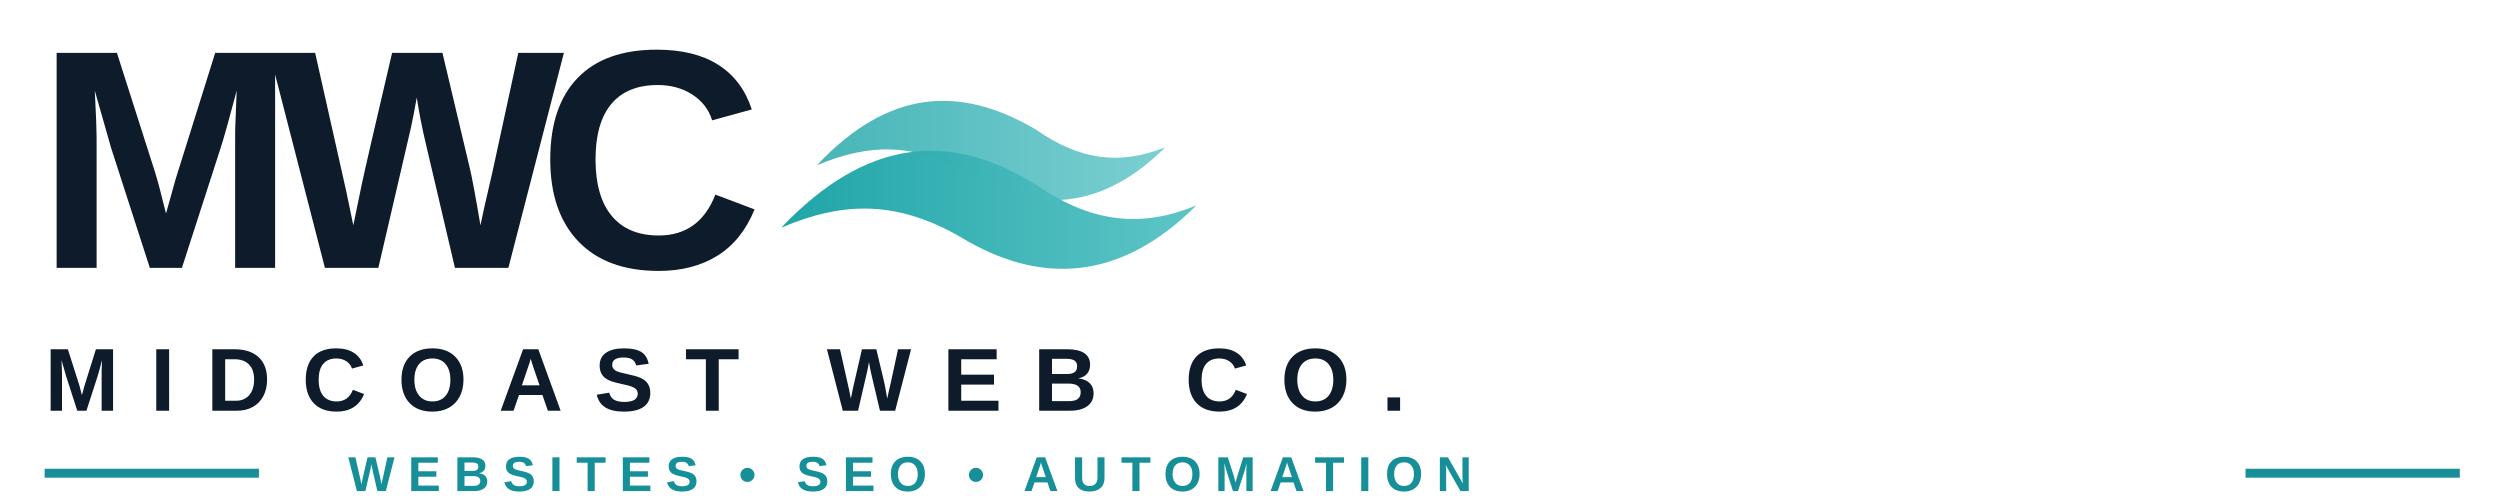
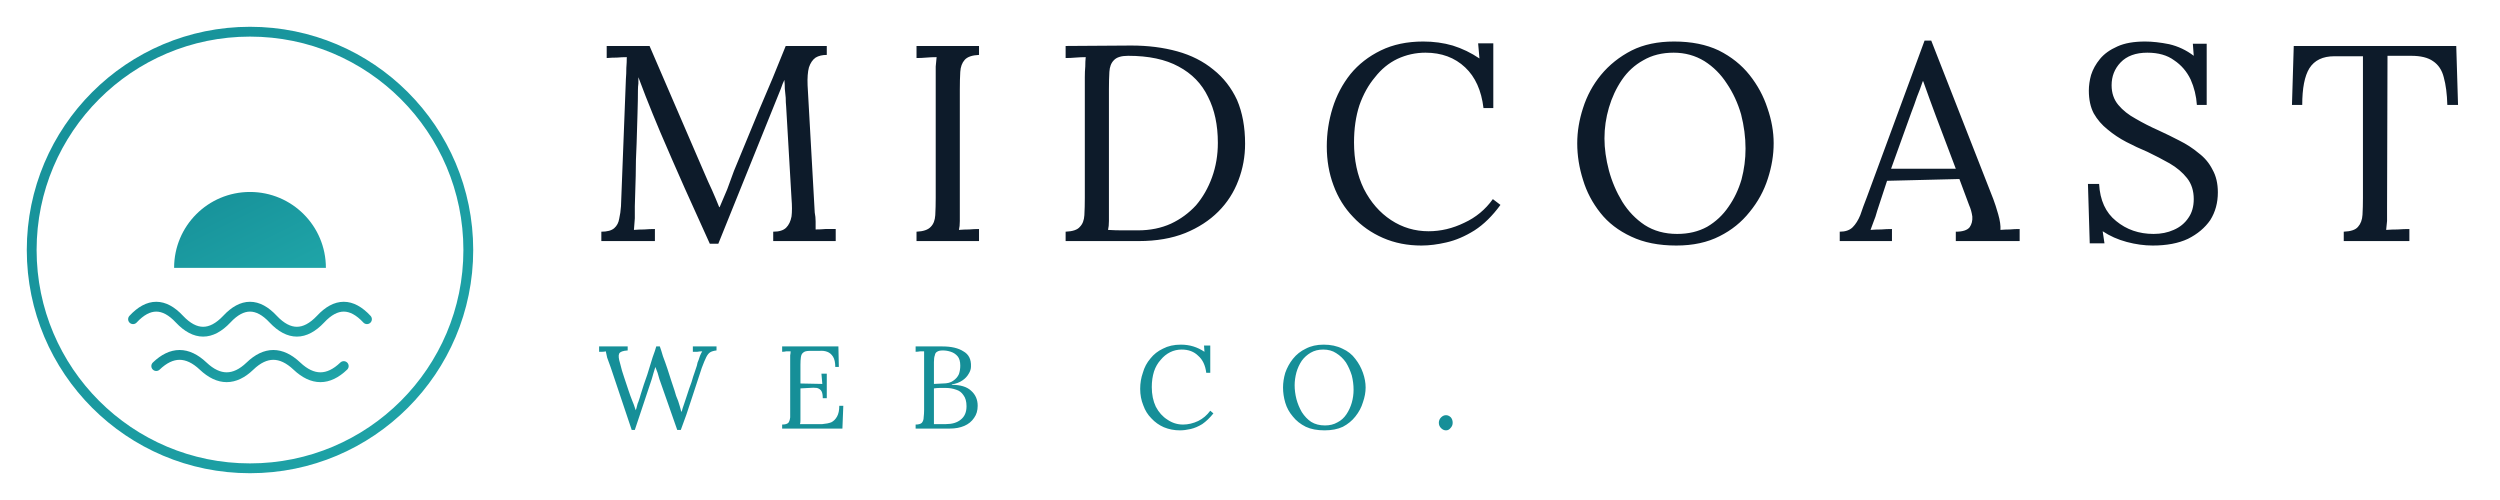
<svg xmlns="http://www.w3.org/2000/svg" viewBox="0 0 560 112" role="img" aria-labelledby="t">
  <defs>
-     <linearGradient id="w">
-       <stop stop-color="#1fa5a8" />
-       <stop offset="1" stop-color="#5ec5c7" />
+     <linearGradient id="g" x1="0" y1="0" x2="1" y2="1">
+       <stop offset="0" stop-color="#168f98" />
+       <stop offset="1" stop-color="#1fa5a8" />
    </linearGradient>
  </defs>
-   <g fill="#0d1b2a" font-family="Montserrat,Arial,sans-serif">
-     <text x="8" y="60" font-size="70" font-weight="800" letter-spacing="-6">MWC</text>
-     <text x="10" y="92" font-size="20" font-weight="700" letter-spacing="7">MIDCOAST WEB CO.</text>
-   </g>
-   <g fill="url(#w)">
-     <path d="M175 51c19-20 38-22 58-9 12 8 23 9 35 4-17 17-35 18-53 7-14-8-26-8-40-2Z" />
-     <path d="M183 37c16-17 32-18 49-8 10 7 19 8 29 4-14 14-29 15-44 6-12-7-22-7-34-2Z" opacity=".82" />
-   </g>
-   <g fill="#168f98">
-     <rect x="10" y="105" width="48" height="2" />
-     <rect x="503" y="105" width="48" height="2" />
-     <text x="78" y="110" font-family="Montserrat,Arial,sans-serif" font-size="11" font-weight="700" letter-spacing="3">WEBSITES • SEO • AUTOMATION</text>
-   </g>
+   <path d="M56 7.1C83 7.1 104.9 29 104.9 56C104.9 83 83 104.9 56 104.9C29 104.9 7.1 83 7.1 56C7.1 29 29 7.1 56 7.1Z" fill="none" stroke="url(#g)" stroke-width="2.2" stroke-linecap="round" stroke-linejoin="round" />
+   <path d="M39 60C39 50.6 46.6 43 56 43C65.4 43 73 50.6 73 60Z" fill="url(#g)" />
+   <path d="M24 60L88 60" fill="none" stroke="url(#g)" stroke-width="2.2" stroke-linecap="round" stroke-linejoin="round" />
+   <path d="M29.8 71.5Q35 65.9 40.2 71.5Q45.5 77.1 50.8 71.5Q56 65.9 61.2 71.5Q66.5 77.1 71.8 71.5Q77 65.9 82.2 71.5" fill="none" stroke="url(#g)" stroke-width="2.2" stroke-linecap="round" stroke-linejoin="round" />
+   <path d="M35 82Q40.2 77 45.5 82Q50.8 87 56 82Q61.2 77 66.5 82Q71.8 87 77 82" fill="none" stroke="url(#g)" stroke-width="2.2" stroke-linecap="round" stroke-linejoin="round" />
+   <path d="M349.1 86.8L552 86.8" fill="none" stroke="url(#g)" stroke-width="1.4" stroke-linecap="round" stroke-linejoin="round" />
+   <path d="M159 54.6Q156.2 48.4 153.4 42.2Q150.6 35.9 147.9 29.6Q147.1 27.6 146.2 25.5Q145.4 23.5 144.6 21.5Q143.8 19.4 143 17.3Q143 18 143 18.7Q142.9 19.4 142.9 20.1Q142.9 22.3 142.8 25.5Q142.7 28.6 142.6 32.2Q142.4 35.8 142.4 39.4Q142.3 43 142.2 46.2Q142.2 47.6 142.2 48.9Q142.1 50.3 142 51.5Q143.2 51.4 144.3 51.4Q145.5 51.3 146.7 51.3L146.7 54L134.7 54L134.7 51.9Q136.7 51.9 137.6 51.1Q138.5 50.3 138.7 49Q139 47.7 139.1 46.2L140.2 17.7Q140.3 16.5 140.3 15.2Q140.4 14 140.4 12.8Q139.3 12.8 138.2 12.9Q137.1 12.9 135.9 13L135.9 10.3L145.5 10.3L156.2 35.1Q157 36.9 157.8 38.8Q158.6 40.7 159.5 42.6Q160.3 44.4 161.1 46.4L161.2 46.4Q161.9 44.7 162.9 42.4Q163.8 40 164.4 38.3Q167.2 31.5 170.1 24.5Q173.1 17.6 176 10.3L185.2 10.3L185.2 12.3Q183.7 12.3 182.7 12.9Q181.7 13.6 181.2 15.1Q180.8 16.6 180.9 19.1L182.5 47.6Q182.7 48.6 182.7 49.6Q182.7 50.6 182.7 51.4Q183.8 51.4 184.9 51.3Q186.1 51.3 187.2 51.3L187.2 54L173.2 54L173.2 51.9Q175.2 51.9 176.1 51Q177 50.1 177.3 48.5Q177.5 46.9 177.3 44.5L176.1 23.9Q176 22.9 176 21.9Q175.9 20.9 175.8 19.9Q175.8 18.9 175.7 17.9Q175.5 18.3 175.3 18.8Q175.1 19.3 174.9 19.9L160.9 54.6ZM219.3 12.3Q217 12.4 216.1 13.4Q215.2 14.4 215.1 16.1Q215 17.8 215 20L215 46.6Q215 48.3 215 49.5Q215 50.7 214.8 51.5Q216 51.4 217.1 51.4Q218.2 51.3 219.3 51.3L219.3 54L205.3 54L205.3 51.9Q207.6 51.8 208.5 50.8Q209.4 49.9 209.5 48.2Q209.6 46.4 209.6 44.3L209.6 17.3Q209.6 16 209.6 14.9Q209.7 13.7 209.8 12.8Q208.6 12.8 207.5 12.9Q206.4 13 205.3 13L205.3 10.3L219.3 10.3ZM238.7 51.9Q241.1 51.8 241.9 50.8Q242.8 49.9 242.9 48.2Q243 46.4 243 44.3L243 17.3Q243 16 243.1 14.9Q243.1 13.7 243.2 12.8Q242.1 12.8 240.9 12.9Q239.8 13 238.7 13L238.7 10.3L253.4 10.2Q259 10.2 263.7 11.5Q268.4 12.8 271.8 15.6Q275.2 18.3 277.1 22.4Q278.9 26.6 278.9 32.2Q278.9 36.5 277.4 40.4Q275.9 44.4 272.9 47.4Q269.9 50.4 265.5 52.2Q261 54 255.1 54L238.7 54ZM248.4 46.6Q248.4 48.3 248.4 49.5Q248.4 50.7 248.2 51.5Q249.9 51.6 251.3 51.6Q252.7 51.6 253.7 51.6Q254.7 51.6 254.9 51.6Q259 51.6 262.3 50.1Q265.5 48.6 267.9 46Q270.2 43.3 271.5 39.7Q272.8 36.1 272.8 32Q272.8 26 270.6 21.7Q268.5 17.3 264 14.9Q259.6 12.5 252.7 12.5Q250.4 12.5 249.5 13.5Q248.6 14.4 248.5 16.1Q248.4 17.8 248.4 20ZM332.3 24.2Q331.6 18.3 328.2 15.1Q324.7 11.8 319.3 11.8Q316 11.8 313 13.2Q310.1 14.6 308 17.3Q305.8 19.9 304.5 23.6Q303.3 27.3 303.3 31.9Q303.3 37.8 305.5 42.3Q307.8 46.8 311.6 49.3Q315.4 51.8 320 51.8Q324.1 51.8 328 49.9Q331.9 48.1 334.4 44.6L336.1 45.9Q333.4 49.6 330.3 51.6Q327.1 53.6 324 54.3Q321 55 318.4 55Q313.7 55 309.8 53.3Q305.9 51.6 303.1 48.6Q300.2 45.6 298.7 41.5Q297.2 37.5 297.2 32.8Q297.2 28.4 298.5 24.2Q299.8 20 302.5 16.6Q305.2 13.3 309.3 11.3Q313.4 9.3 318.8 9.3Q322.3 9.3 325.4 10.2Q328.6 11.2 331.4 13.1L331.1 9.7L334.5 9.7L334.5 24.2ZM375.5 55Q369.6 55 365.4 53Q361.1 51 358.5 47.7Q355.8 44.3 354.6 40.3Q353.3 36.2 353.3 32.1Q353.3 28.2 354.6 24.2Q355.9 20.1 358.6 16.8Q361.4 13.4 365.5 11.3Q369.5 9.3 375 9.3Q380.8 9.3 385 11.3Q389.2 13.4 391.9 16.8Q394.6 20.2 395.9 24.2Q397.3 28.2 397.3 32.1Q397.3 36 396 40Q394.7 44.1 391.9 47.5Q389.2 50.9 385.2 52.9Q381.1 55 375.5 55ZM375.7 52.4Q379.5 52.4 382.4 50.8Q385.3 49.1 387.2 46.3Q389.1 43.6 390.1 40.2Q391 36.8 391 33.3Q391 29.5 390 25.6Q388.9 21.8 386.8 18.7Q384.8 15.6 381.8 13.7Q378.7 11.8 374.9 11.8Q371 11.8 368.1 13.5Q365.2 15.1 363.3 17.9Q361.4 20.7 360.4 24.1Q359.4 27.5 359.4 31Q359.4 34.4 360.4 38.2Q361.4 41.9 363.4 45.2Q365.4 48.4 368.4 50.4Q371.5 52.4 375.7 52.4ZM412.1 54L412.1 51.9Q414 51.9 415 50.9Q416 49.9 416.7 48.2Q417.3 46.4 418.2 44.1L431.1 9.1L432.6 9.1L446.5 44.6Q447 45.9 447.6 48Q448.2 50.1 448.1 51.5Q449.2 51.4 450.2 51.4Q451.3 51.3 452.4 51.3L452.4 54L438.1 54L438.1 51.9Q440.4 51.9 441.2 50.9Q441.9 49.9 441.8 48.5Q441.6 47.1 441.1 46L438.9 40.1L422.7 40.5L420.5 47.2Q420.1 48.7 419.7 49.6Q419.4 50.4 419 51.5Q420.2 51.4 421.4 51.4Q422.6 51.3 423.8 51.3L423.8 54ZM423.6 37.8L438.1 37.8L433.6 25.9Q432.9 24 432.2 22.1Q431.5 20.1 430.8 18.2L430.7 18.2Q430.1 20 429.4 21.7Q428.8 23.5 428.1 25.3ZM492.1 23.5Q491.9 20.5 490.7 17.8Q489.4 15.1 487 13.5Q484.7 11.8 481 11.8Q477.1 11.8 475 14Q473 16.1 473 19.1Q473 21.7 474.5 23.5Q476 25.3 478.4 26.6Q480.8 28 483.5 29.2Q485.9 30.3 488.2 31.5Q490.6 32.7 492.5 34.3Q494.5 35.8 495.6 38Q496.8 40.1 496.8 43.1Q496.8 46.6 495.1 49.3Q493.3 51.9 490.1 53.5Q486.9 55 482.2 55Q479.4 55 476.4 54.2Q473.4 53.4 471 51.8L471.4 54.5L468.1 54.5L467.7 41.2L470.2 41.2Q470.5 46.7 474 49.5Q477.5 52.4 482.4 52.4Q484.9 52.4 486.9 51.5Q489 50.6 490.2 48.8Q491.4 47.1 491.4 44.6Q491.4 41.8 489.9 39.9Q488.4 38 486 36.6Q483.7 35.3 481 34Q478.6 33 476.3 31.8Q474 30.6 472.1 29Q470.2 27.5 469 25.4Q467.9 23.3 467.9 20.3Q467.9 18.6 468.4 16.8Q469 14.9 470.4 13.2Q471.8 11.5 474.3 10.4Q476.7 9.3 480.5 9.3Q482.9 9.3 485.9 9.9Q488.9 10.6 491.4 12.5L491.2 9.8L494.3 9.8L494.3 23.5ZM548.2 23.5Q548.1 19.8 547.4 17.3Q546.8 14.9 545 13.7Q543.3 12.5 540.1 12.5L534.8 12.5L534.7 46.6Q534.7 48.3 534.7 49.5Q534.6 50.7 534.5 51.5Q535.8 51.4 537.1 51.4Q538.4 51.3 539.7 51.3L539.7 54L525 54L525 51.9Q527.4 51.8 528.2 50.8Q529.1 49.8 529.2 48.1Q529.3 46.4 529.3 44.3L529.3 12.6L522.9 12.6Q519 12.6 517.3 15.3Q515.7 17.9 515.7 23.5L513.4 23.5L513.8 10.3L550.2 10.3L550.6 23.5Z" fill="#0d1b2a" />
+   <path d="M141.5 96.3L136.8 82.3Q136.3 80.9 136 80.1Q135.8 79.3 135.7 78.7Q135.3 78.8 134.9 78.8Q134.6 78.8 134.2 78.8L134.2 77.6L140.6 77.6L140.6 78.5Q139 78.6 138.7 79.2Q138.4 79.8 138.9 81.4Q139.3 83.1 139.8 84.5Q140.3 85.9 140.8 87.5Q141.2 88.7 141.6 89.7Q142 90.6 142.4 91.9L142.4 91.9Q142.6 91.4 142.7 90.9Q142.8 90.4 143 90Q143.2 89.5 143.3 89.1Q143.4 88.7 143.5 88.4Q144.2 86.1 145 83.9Q145.7 81.7 146.2 80Q146.8 78.4 147 77.6L147.8 77.6Q148.1 78.4 148.5 79.8Q149 81.1 149.5 82.6Q150 84.1 150.4 85.4Q150.8 86.7 151.1 87.5Q151.4 88.7 151.9 89.8Q152.3 91 152.6 92.2L152.7 92.2Q152.9 91.4 153.2 90.6Q153.5 89.7 153.8 88.8Q154.4 86.9 154.9 85.6Q155.3 84.2 155.6 83.4Q155.9 82.5 156.1 81.9Q156.2 81.2 156.5 80.6Q156.6 80.2 156.8 79.7Q157 79.2 157.3 78.7Q156.7 78.7 156.2 78.8Q155.7 78.8 155.2 78.8L155.2 77.6L160.5 77.6L160.5 78.5Q159.6 78.6 159.1 78.9Q158.6 79.2 158.2 80Q157.8 80.8 157.2 82.4Q156 86 154.9 89.4Q153.8 92.9 152.5 96.3L151.7 96.3L147.7 84.9Q147.5 84.2 147.3 83.5Q147.1 82.9 146.8 82.2Q146.6 82.9 146.4 83.5Q146.2 84.2 146 84.9L142.2 96.3ZM184.3 89.2Q184.3 88.1 184 87.6Q183.7 87.1 183 86.9Q182.3 86.8 181.2 86.9L179.3 87L179.3 93Q179.3 93.7 179.3 94.2Q179.3 94.7 179.2 95L184.2 95Q185.4 94.9 186.2 94.6Q187 94.2 187.5 93.3Q188 92.4 188 90.9L188.9 90.9L188.7 96L175.2 96L175.2 95.1Q176.2 95.1 176.6 94.7Q176.9 94.3 177 93.5Q177 92.8 177 91.9L177 80.6Q177 80 177 79.6Q177.1 79.1 177.1 78.7Q176.6 78.7 176.1 78.7Q175.7 78.8 175.2 78.8L175.2 77.6L187.8 77.6L187.9 82.2L187.1 82.2Q187.1 80.7 186.6 79.9Q186.1 79.1 185.3 78.8Q184.5 78.5 183.5 78.6L181.3 78.6Q180.3 78.6 179.9 79Q179.5 79.3 179.4 80Q179.3 80.7 179.3 81.7L179.3 85.9L184.2 86L184 83.7L185.2 83.7L185.2 89.2ZM205.1 96L205.1 95.1Q206.1 95.1 206.5 94.7Q206.9 94.2 206.9 93.5Q207 92.7 207 91.8L207 80.8Q207 80 207 79.5Q207 79 207 78.7Q206.6 78.7 206.1 78.7Q205.6 78.8 205.1 78.8L205.1 77.6Q206.6 77.6 208 77.6Q209.5 77.6 211.1 77.6Q214.1 77.6 215.8 78.7Q217.6 79.7 217.5 82.1Q217.5 82.9 217 83.7Q216.5 84.6 215.6 85.2Q214.6 85.9 213.2 86.1L213.2 86.2Q216.1 86.2 217.5 87.5Q219 88.8 219 90.9Q219 92.5 218.2 93.6Q217.4 94.8 216 95.4Q214.6 96 212.8 96ZM209.2 95Q209.6 95 210.2 95Q210.8 95 211.3 95Q211.8 95 211.9 95Q214 95 215.2 94Q216.5 93 216.5 91Q216.5 89.4 215.8 88.5Q215.2 87.6 214.2 87.3Q213.1 86.9 211.9 86.9Q211.2 86.9 210.5 86.9Q209.9 86.9 209.2 87L209.2 92.9Q209.2 93.6 209.2 94.1Q209.2 94.6 209.2 95ZM209.2 86L211.2 85.9Q212.7 85.9 213.5 85.3Q214.4 84.7 214.8 83.8Q215.1 82.9 215.1 81.9Q215.1 80.5 214.5 79.8Q213.9 79.1 213 78.8Q212.1 78.5 211.2 78.5Q210.3 78.5 209.9 78.8Q209.5 79 209.4 79.6Q209.2 80.1 209.2 81.1ZM270.2 83.5Q269.9 81 268.4 79.7Q267 78.3 264.7 78.3Q263.3 78.3 262.1 78.9Q260.9 79.5 260 80.6Q259 81.7 258.5 83.2Q258 84.8 258 86.7Q258 89.2 258.9 91.1Q259.9 93 261.5 94Q263.1 95.1 265 95.1Q266.7 95.1 268.4 94.3Q270 93.5 271.1 92L271.8 92.6Q270.6 94.1 269.3 95Q268 95.8 266.7 96.1Q265.4 96.4 264.3 96.4Q262.4 96.4 260.7 95.7Q259.1 95 257.9 93.7Q256.7 92.5 256.1 90.8Q255.4 89.1 255.4 87.1Q255.4 85.2 256 83.5Q256.5 81.7 257.7 80.3Q258.8 78.9 260.5 78.1Q262.2 77.2 264.5 77.2Q266 77.2 267.3 77.6Q268.6 78 269.8 78.8L269.7 77.4L271.1 77.4L271.1 83.5ZM296.7 96.4Q294.2 96.4 292.5 95.6Q290.7 94.7 289.6 93.3Q288.4 91.9 287.9 90.2Q287.4 88.5 287.4 86.8Q287.4 85.2 287.9 83.5Q288.5 81.8 289.6 80.4Q290.8 78.9 292.5 78.1Q294.2 77.2 296.5 77.2Q298.9 77.2 300.7 78.1Q302.5 78.9 303.6 80.4Q304.7 81.8 305.3 83.5Q305.9 85.2 305.9 86.8Q305.9 88.4 305.3 90.1Q304.8 91.8 303.6 93.3Q302.5 94.7 300.8 95.6Q299.1 96.4 296.7 96.4ZM296.8 95.3Q298.4 95.3 299.6 94.6Q300.8 94 301.6 92.8Q302.4 91.6 302.8 90.2Q303.2 88.8 303.2 87.3Q303.2 85.7 302.8 84.1Q302.3 82.5 301.5 81.2Q300.6 79.9 299.3 79.1Q298.1 78.3 296.4 78.3Q294.8 78.3 293.6 79Q292.4 79.7 291.6 80.8Q290.8 82 290.4 83.4Q290 84.9 290 86.3Q290 87.8 290.4 89.4Q290.8 90.9 291.6 92.3Q292.5 93.7 293.7 94.5Q295 95.3 296.8 95.3ZM323.9 96.4Q323.3 96.4 322.8 95.9Q322.3 95.4 322.3 94.7Q322.3 94 322.8 93.5Q323.3 93 323.9 93Q324.5 93 325 93.5Q325.4 94 325.4 94.7Q325.4 95.4 324.9 95.9Q324.5 96.4 323.9 96.4Z" fill="#168f98" />
</svg>
